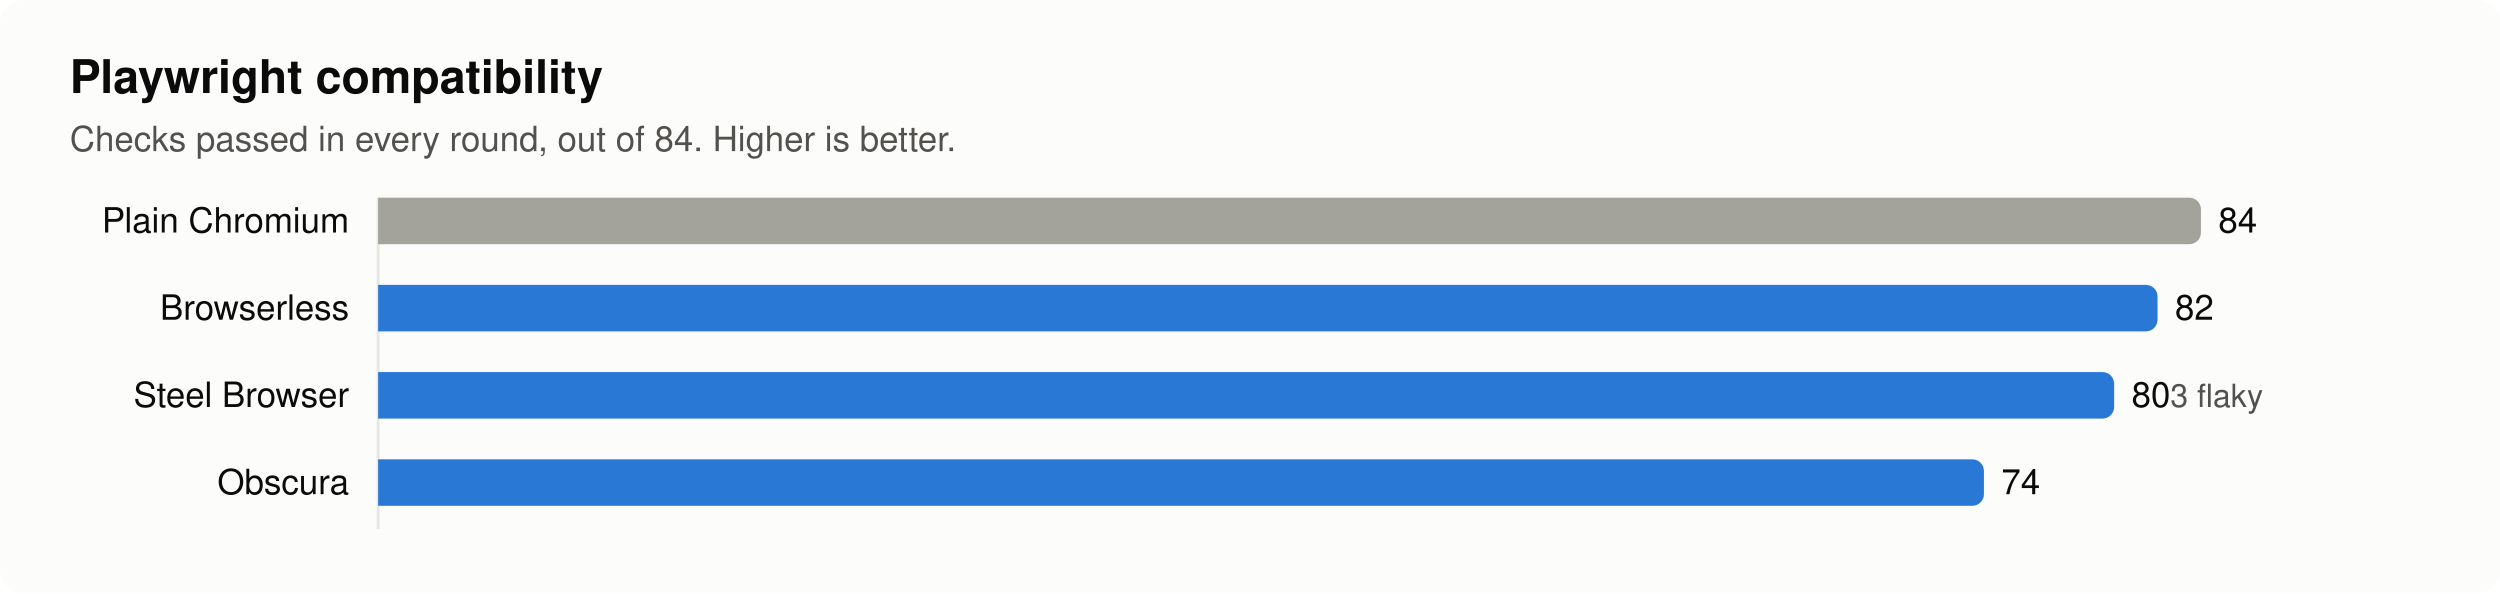
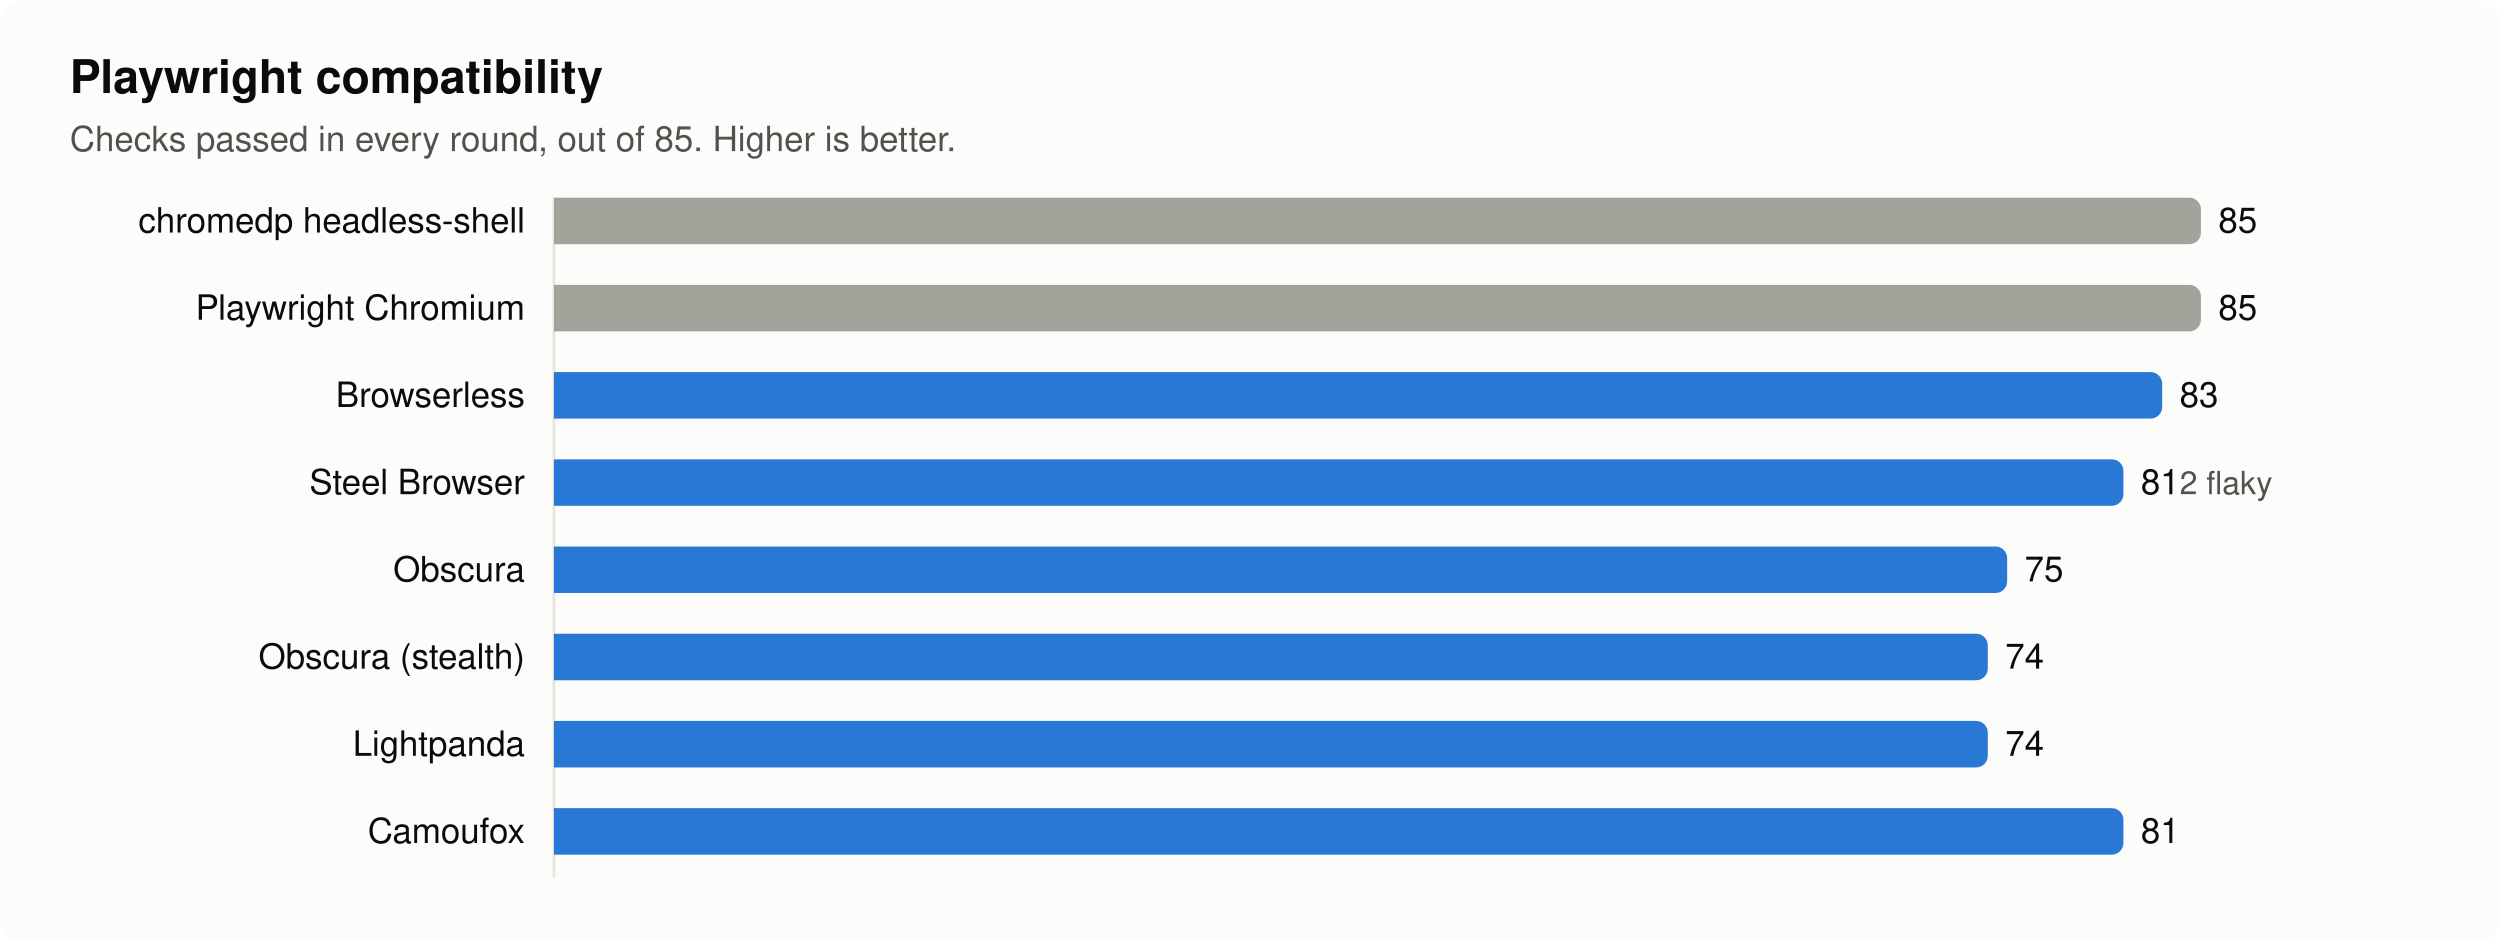
- <svg xmlns="http://www.w3.org/2000/svg" viewBox="0 0 860 204" width="860" height="204" font-family="-apple-system, BlinkMacSystemFont, 'Segoe UI', Helvetica, Arial, sans-serif" role="img" aria-label="Playwright compatibility">
-   <rect width="860" height="204" rx="8" fill="#fcfcfb" />
+ <svg xmlns="http://www.w3.org/2000/svg" viewBox="0 0 860 324" width="860" height="324" font-family="-apple-system, BlinkMacSystemFont, 'Segoe UI', Helvetica, Arial, sans-serif" role="img" aria-label="Playwright compatibility">
+   <rect width="860" height="324" rx="8" fill="#fcfcfb" />
  <text x="24" y="32" font-size="16" font-weight="600" fill="#0b0b0b">Playwright compatibility</text>
-   <text x="24" y="52" font-size="12" fill="#52514e">Checks passed in every round, out of 84. Higher is better.</text>
-   <line x1="130.08" y1="68" x2="130.08" y2="182" stroke="#e7e6e1" stroke-width="1" />
-   <text x="120.08" y="80" font-size="12" text-anchor="end" fill="#0b0b0b">Plain Chromium</text>
-   <path d="M130.08,68h623.04a4,4 0 0 1 4,4v8a4,4 0 0 1 -4,4h-623.04z" fill="#a3a29b" />
-   <text x="763.12" y="80" font-size="12" fill="#0b0b0b" style="font-variant-numeric: tabular-nums">84</text>
-   <text x="120.08" y="110" font-size="12" text-anchor="end" fill="#0b0b0b">Browserless</text>
-   <path d="M130.08,98h608.11a4,4 0 0 1 4,4v8a4,4 0 0 1 -4,4h-608.11z" fill="#2a78d6" />
-   <text x="748.19" y="110" font-size="12" fill="#0b0b0b" style="font-variant-numeric: tabular-nums">82</text>
-   <text x="120.08" y="140" font-size="12" text-anchor="end" fill="#0b0b0b">Steel Browser</text>
-   <path d="M130.08,128h593.181a4,4 0 0 1 4,4v8a4,4 0 0 1 -4,4h-593.181z" fill="#2a78d6" />
-   <text x="733.261" y="140" font-size="12" fill="#0b0b0b" style="font-variant-numeric: tabular-nums">80<tspan font-size="11" fill="#52514e">  3 flaky</tspan>
+   <text x="24" y="52" font-size="12" fill="#52514e">Checks passed in every round, out of 85. Higher is better.</text>
+   <line x1="190.56" y1="68" x2="190.56" y2="302" stroke="#e7e6e1" stroke-width="1" />
+   <text x="180.56" y="80" font-size="12" text-anchor="end" fill="#0b0b0b">chromedp headless-shell</text>
+   <path d="M190.56,68h562.56a4,4 0 0 1 4,4v8a4,4 0 0 1 -4,4h-562.56z" fill="#a3a29b" />
+   <text x="763.12" y="80" font-size="12" fill="#0b0b0b" style="font-variant-numeric: tabular-nums">85</text>
+   <text x="180.56" y="110" font-size="12" text-anchor="end" fill="#0b0b0b">Playwright Chromium</text>
+   <path d="M190.56,98h562.56a4,4 0 0 1 4,4v8a4,4 0 0 1 -4,4h-562.56z" fill="#a3a29b" />
+   <text x="763.12" y="110" font-size="12" fill="#0b0b0b" style="font-variant-numeric: tabular-nums">85</text>
+   <text x="180.56" y="140" font-size="12" text-anchor="end" fill="#0b0b0b">Browserless</text>
+   <path d="M190.56,128h549.229a4,4 0 0 1 4,4v8a4,4 0 0 1 -4,4h-549.229z" fill="#2a78d6" />
+   <text x="749.789" y="140" font-size="12" fill="#0b0b0b" style="font-variant-numeric: tabular-nums">83</text>
+   <text x="180.56" y="170" font-size="12" text-anchor="end" fill="#0b0b0b">Steel Browser</text>
+   <path d="M190.56,158h535.898a4,4 0 0 1 4,4v8a4,4 0 0 1 -4,4h-535.898z" fill="#2a78d6" />
+   <text x="736.458" y="170" font-size="12" fill="#0b0b0b" style="font-variant-numeric: tabular-nums">81<tspan font-size="11" fill="#52514e">  2 flaky</tspan>
  </text>
-   <text x="120.08" y="170" font-size="12" text-anchor="end" fill="#0b0b0b">Obscura</text>
-   <path d="M130.08,158h548.392a4,4 0 0 1 4,4v8a4,4 0 0 1 -4,4h-548.392z" fill="#2a78d6" />
-   <text x="688.472" y="170" font-size="12" fill="#0b0b0b" style="font-variant-numeric: tabular-nums">74</text>
+   <text x="180.56" y="200" font-size="12" text-anchor="end" fill="#0b0b0b">Obscura</text>
+   <path d="M190.56,188h495.906a4,4 0 0 1 4,4v8a4,4 0 0 1 -4,4h-495.906z" fill="#2a78d6" />
+   <text x="696.466" y="200" font-size="12" fill="#0b0b0b" style="font-variant-numeric: tabular-nums">75</text>
+   <text x="180.56" y="230" font-size="12" text-anchor="end" fill="#0b0b0b">Obscura (stealth)</text>
+   <path d="M190.56,218h489.24a4,4 0 0 1 4,4v8a4,4 0 0 1 -4,4h-489.24z" fill="#2a78d6" />
+   <text x="689.8" y="230" font-size="12" fill="#0b0b0b" style="font-variant-numeric: tabular-nums">74</text>
+   <text x="180.56" y="260" font-size="12" text-anchor="end" fill="#0b0b0b">Lightpanda</text>
+   <path d="M190.56,248h489.24a4,4 0 0 1 4,4v8a4,4 0 0 1 -4,4h-489.24z" fill="#2a78d6" />
+   <text x="689.8" y="260" font-size="12" fill="#0b0b0b" style="font-variant-numeric: tabular-nums">74</text>
+   <text x="180.56" y="290" font-size="12" text-anchor="end" fill="#0b0b0b">Camoufox</text>
+   <path d="M190.56,278h535.898a4,4 0 0 1 4,4v8a4,4 0 0 1 -4,4h-535.898z" fill="#2a78d6" />
+   <text x="736.458" y="290" font-size="12" fill="#0b0b0b" style="font-variant-numeric: tabular-nums">81</text>
</svg>
